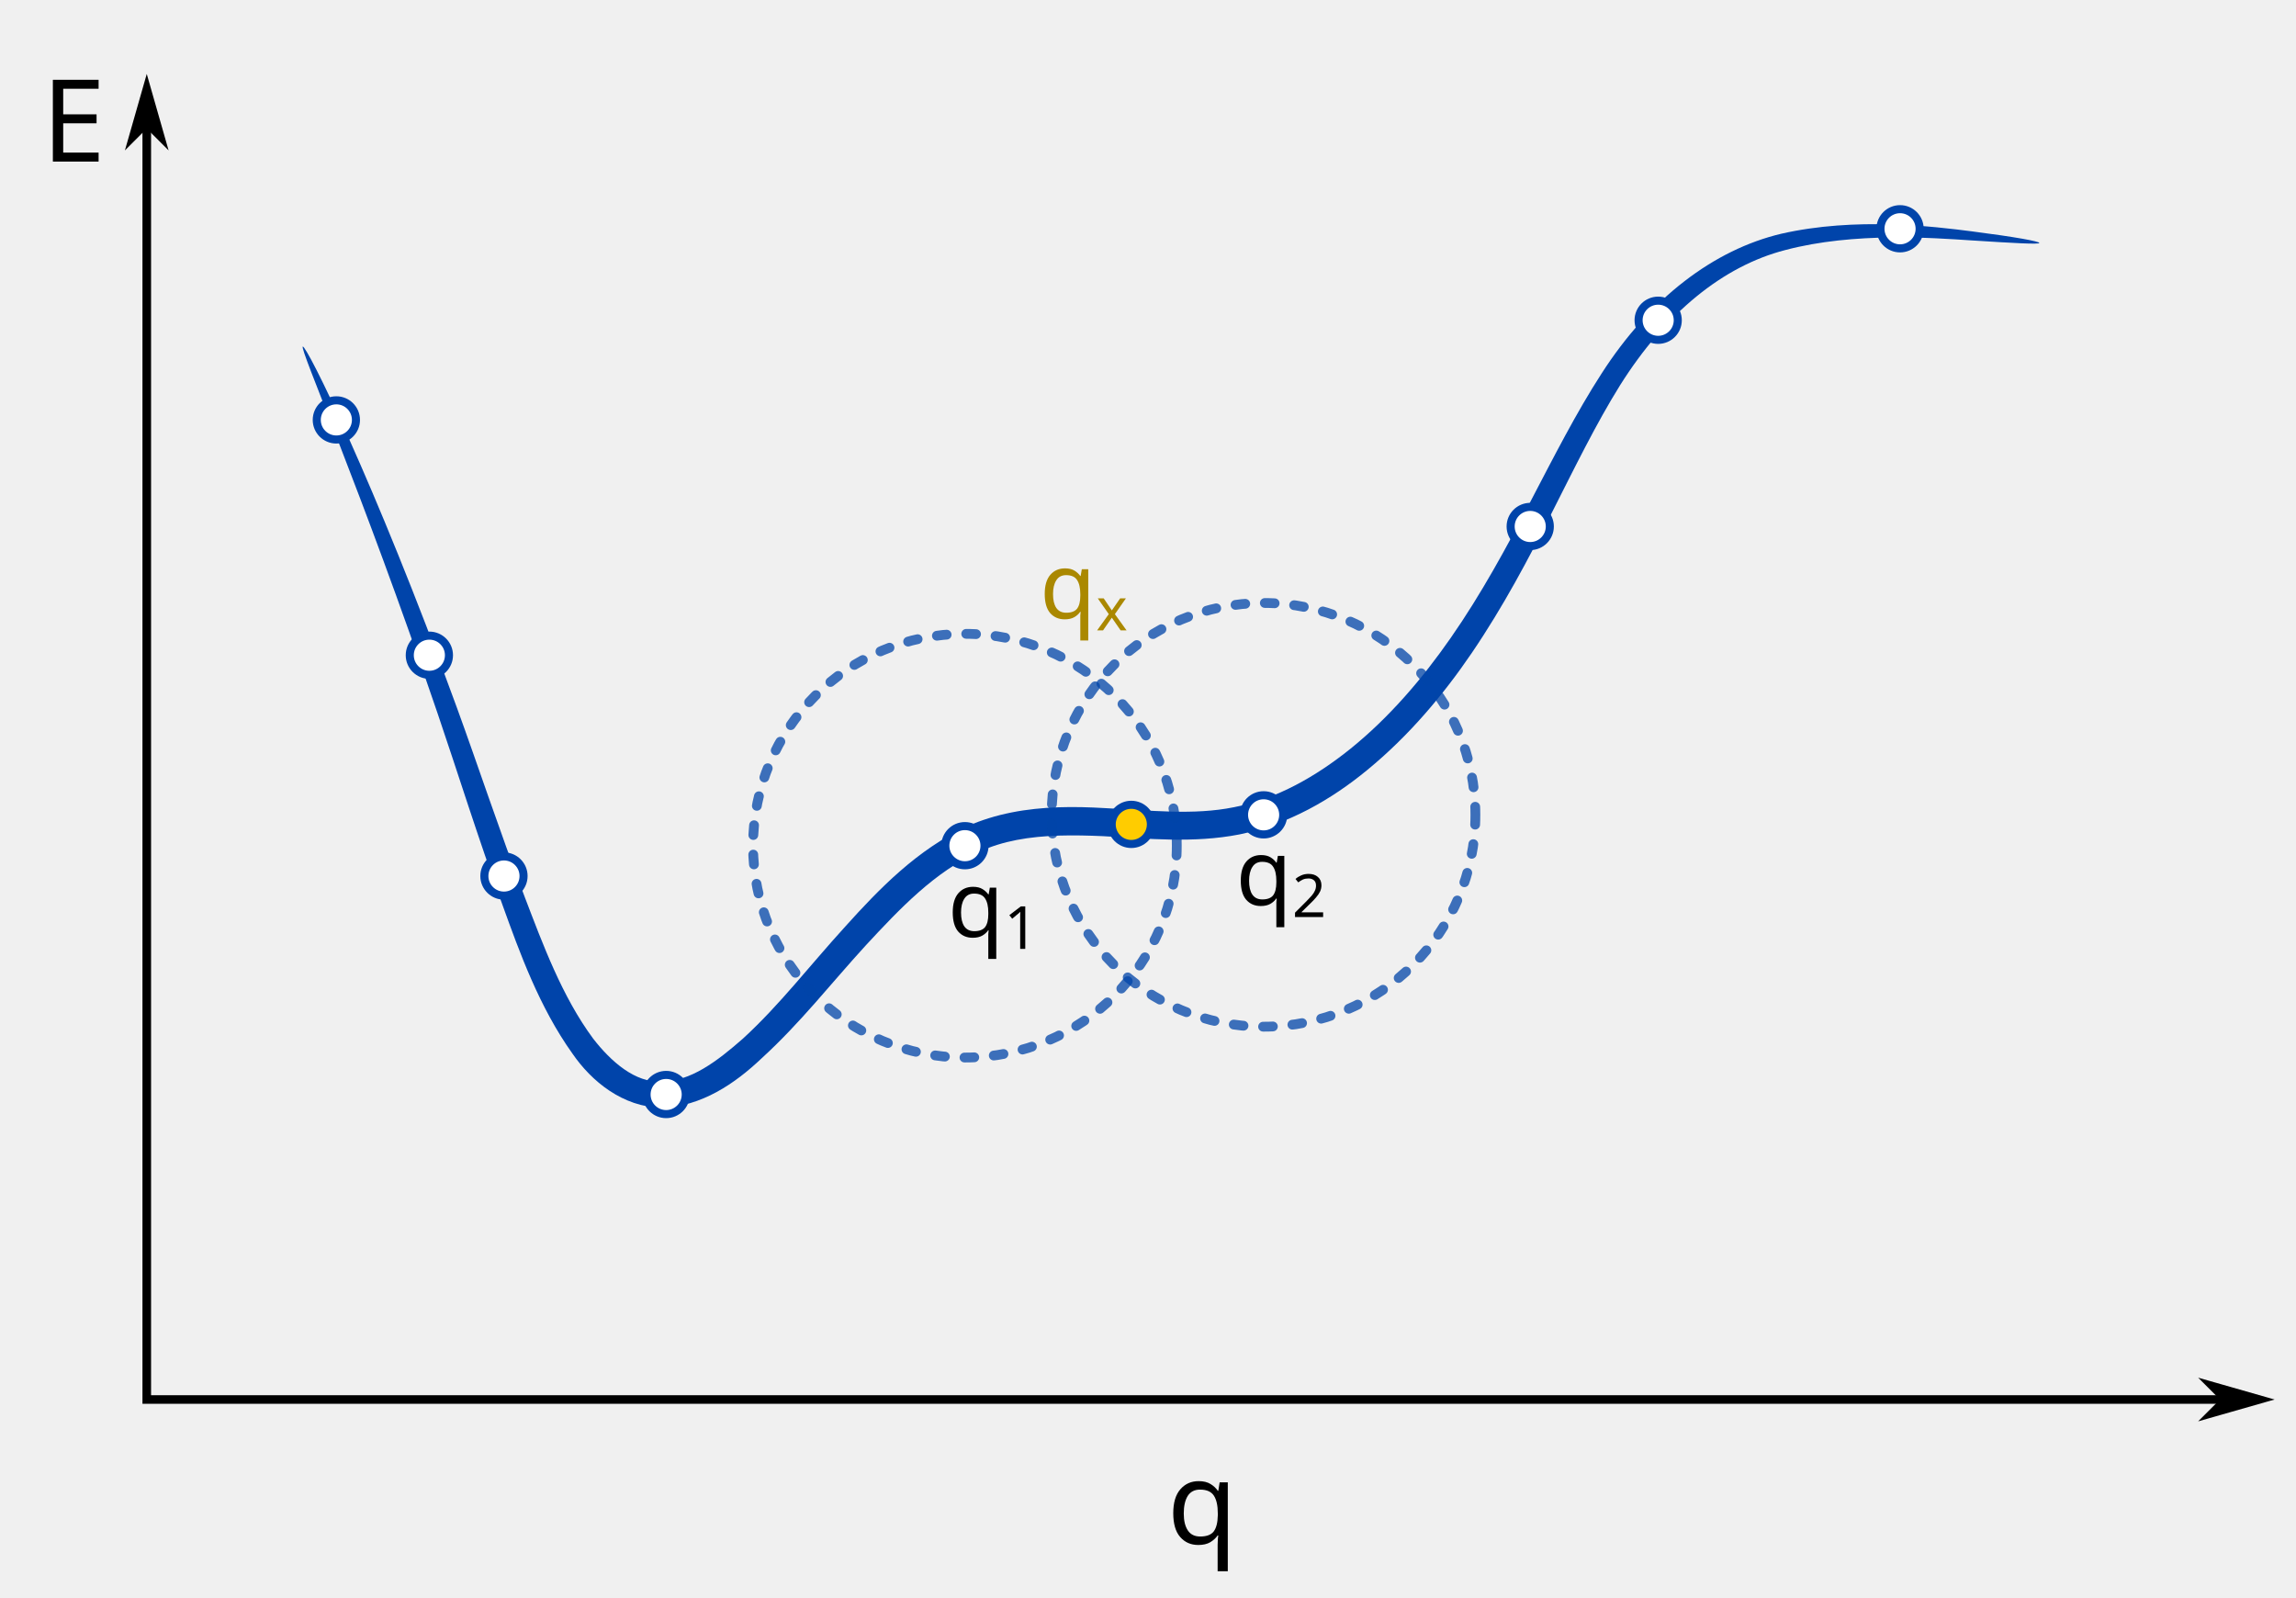
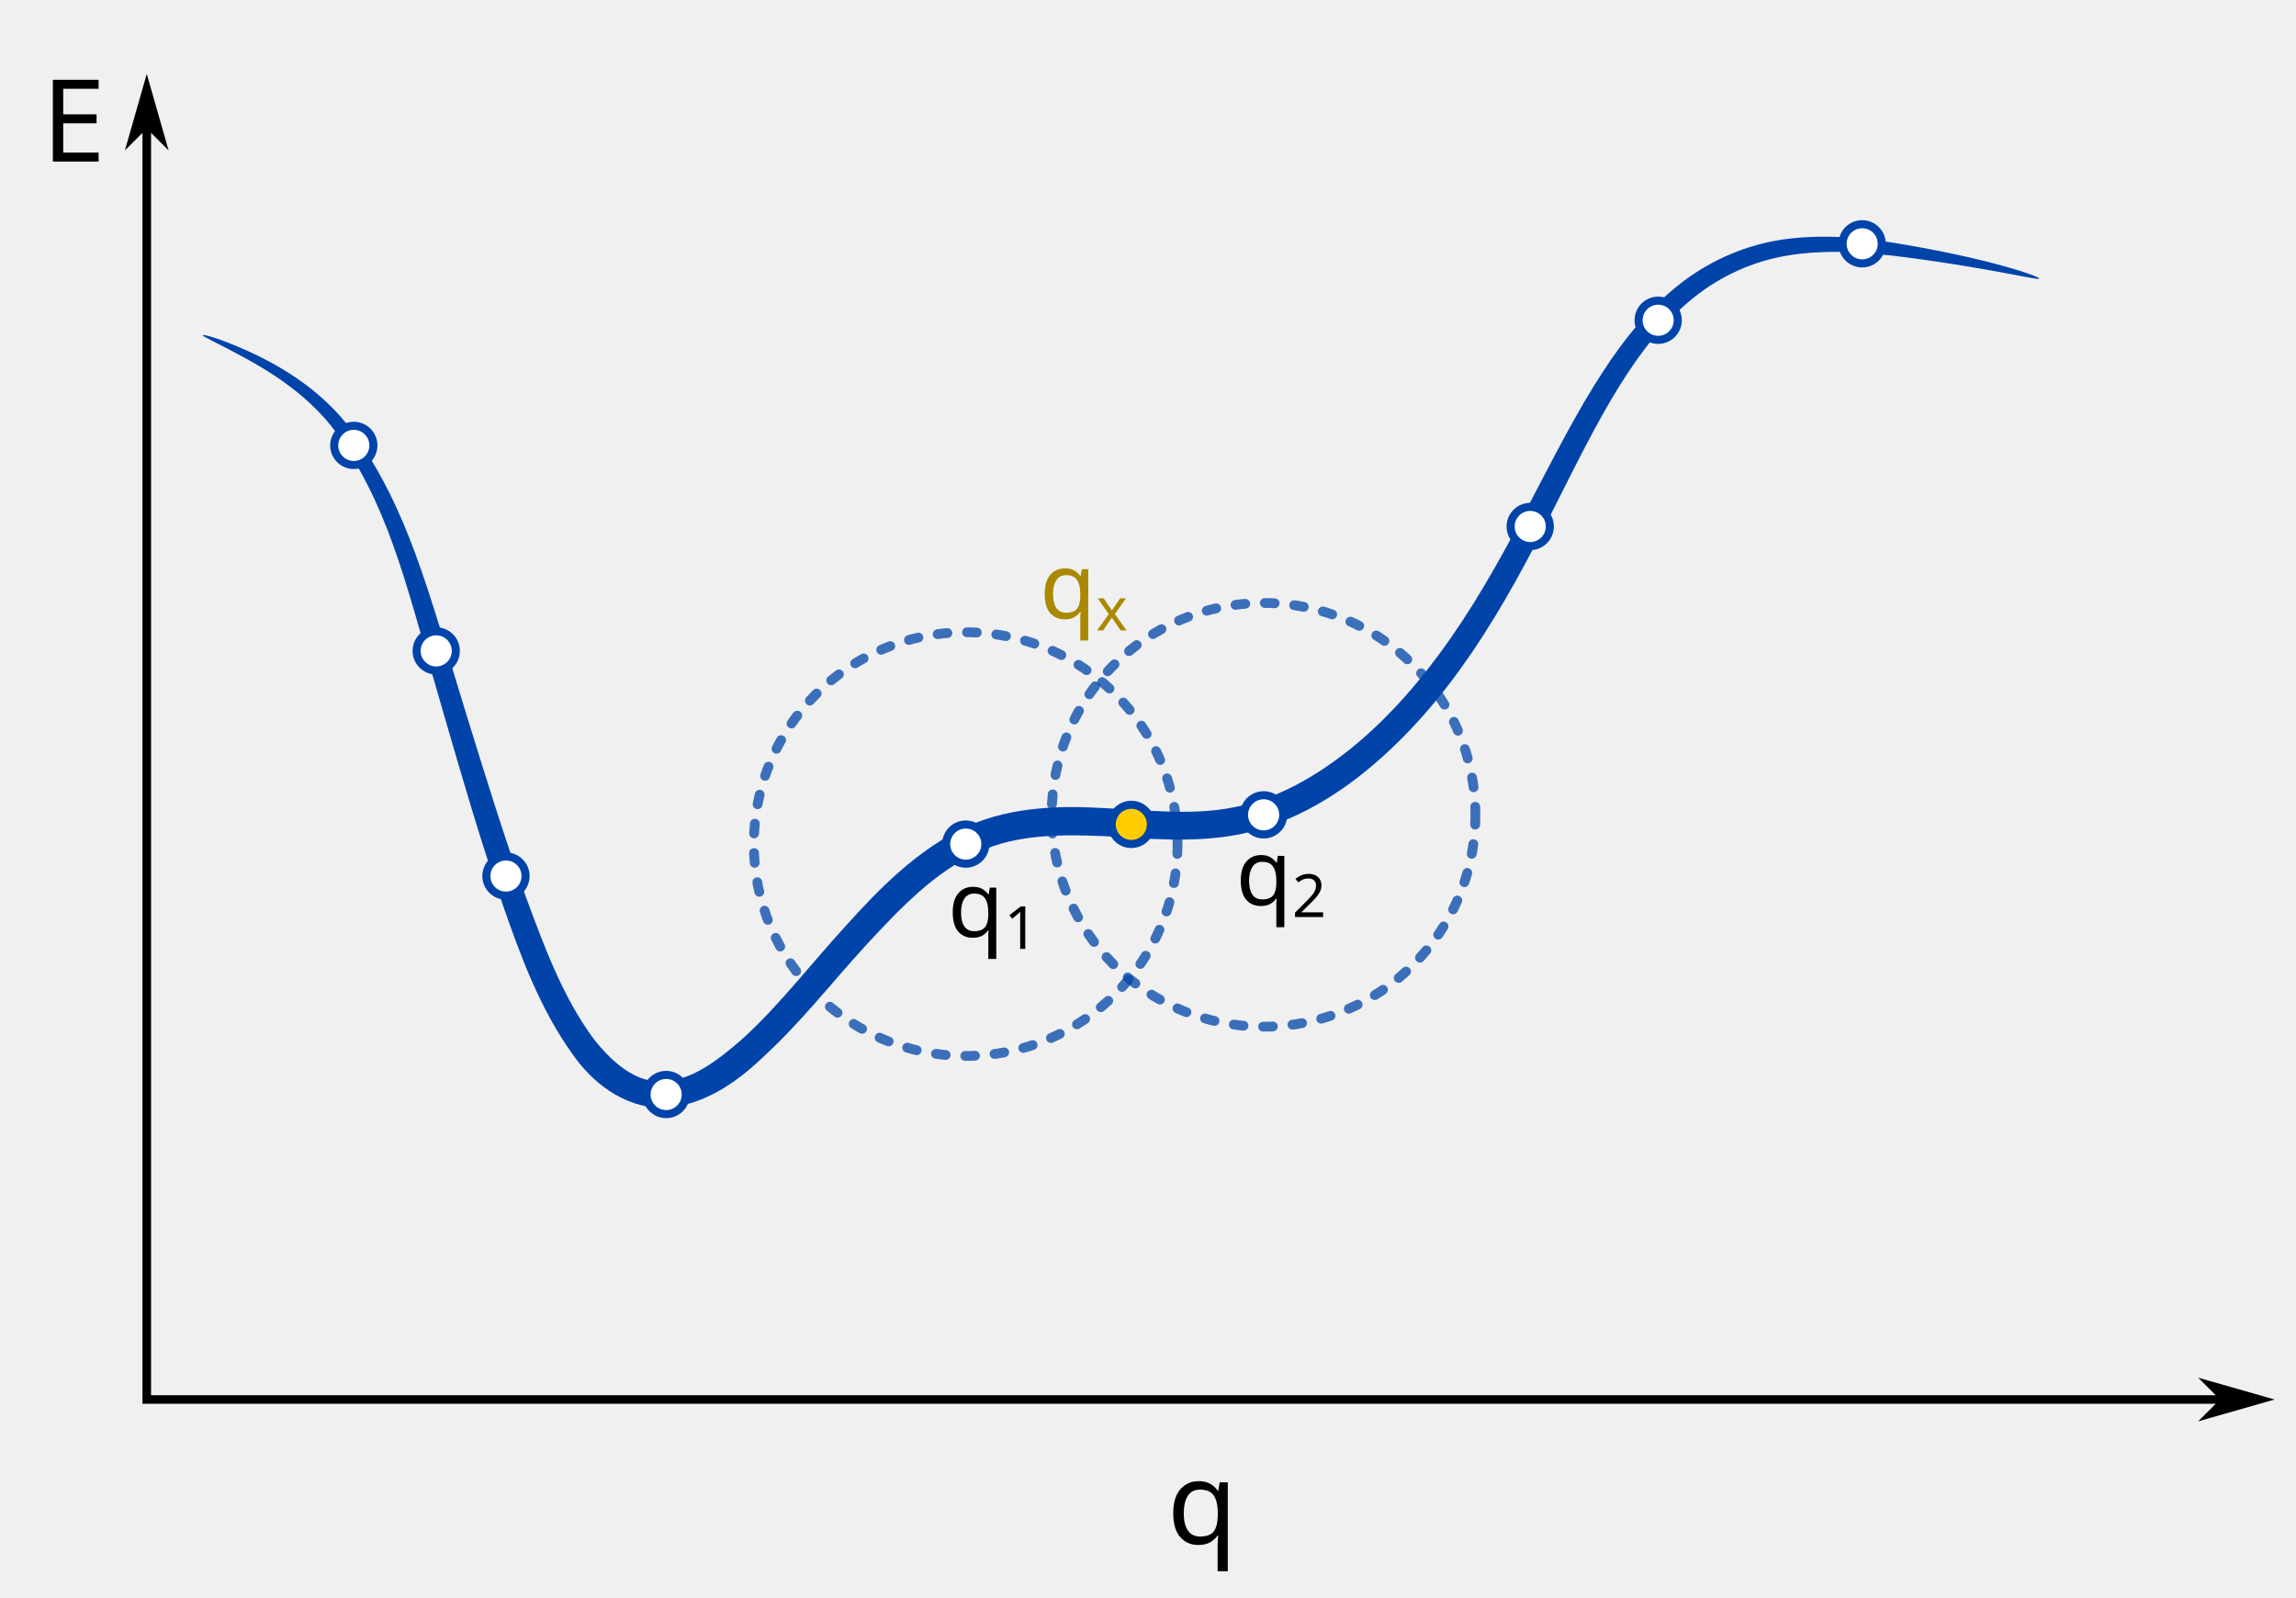
<svg xmlns="http://www.w3.org/2000/svg" width="115mm" height="80mm" viewBox="0 0 115 80" version="1.1" id="svg5">
  <defs id="defs2">
    <marker style="overflow:visible" id="Arrow1Mend" refX="0" refY="0" orient="auto">
      <path transform="matrix(-0.4,0,0,-0.4,-4,0)" style="fill:context-stroke;fill-rule:evenodd;stroke:context-stroke;stroke-width:1pt" d="M 0,0 5,-5 -12.5,0 5,5 Z" id="path1430" />
    </marker>
    <marker style="overflow:visible" id="Arrow1Mstart" refX="0" refY="0" orient="auto">
      <path transform="matrix(0.4,0,0,0.4,4,0)" style="fill:context-stroke;fill-rule:evenodd;stroke:context-stroke;stroke-width:1pt" d="M 0,0 5,-5 -12.5,0 5,5 Z" id="path1427" />
    </marker>
  </defs>
  <g id="layer1">
    <g id="g19573" transform="matrix(0.5428298,0,0,0.5428298,0.3412011,-59.01442)">
-       <path style="fill:#0044aa;stroke:none;stroke-width:0.265px;stroke-linecap:butt;stroke-linejoin:miter;stroke-opacity:1" d="m 27.31,140.696 c 0.335,-0.141 6.533,12.256 14.194,33.247 0,0 3e-6,0 3e-6,0 1.96,5.37 3.915,11.313 6.29,17.556 1.653,4.316 3.437,9.175 6.308,13.051 1.633,2.108 3.895,4.116 6.303,3.948 2.656,0.036 5.152,-1.865 7.538,-3.967 3.394,-3.116 6.053,-6.625 9.436,-10.338 3.092,-3.436 6.636,-7.104 11.258,-9.242 1.312,-0.581 2.668,-0.988 4.046,-1.264 2.888,-0.578 5.843,-0.571 8.619,-0.406 4.253,0.209 8.189,0.678 11.931,-0.083 3.962,-0.76 7.601,-2.87 10.721,-5.373 3.656,-2.948 6.699,-6.548 9.268,-10.237 0,0 0,0 0,-1e-5 5.712,-8.198 9.24,-17.161 13.928,-24.407 4.473,-6.965 10.369,-11.425 16.575,-12.896 6.845,-1.565 14.138,-0.666 17.579,-0.223 4.081,0.525 6.252,0.928 6.237,1.073 -0.015,0.144 -2.231,0.022 -6.317,-0.24 -3.387,-0.217 -10.759,-0.797 -17.128,0.895 -5.723,1.471 -11.046,5.798 -15.241,12.475 -4.438,7.118 -7.822,16.078 -13.666,24.677 0,0 0,1e-5 0,1e-5 -2.619,3.852 -5.785,7.645 -9.659,10.822 -3.304,2.722 -7.293,5.027 -11.799,5.947 -4.258,0.827 -8.418,0.386 -12.564,0.16 -2.694,-0.118 -5.441,-0.142 -7.986,0.35 -1.216,0.235 -2.379,0.587 -3.472,1.097 -4.043,1.793 -7.325,5.254 -10.433,8.609 -3.293,3.598 -6.033,7.159 -9.642,10.453 -2.454,2.329 -5.535,4.425 -9.192,4.557 -3.621,-0.076 -6.493,-2.447 -8.247,-4.999 -3.069,-4.295 -4.874,-9.334 -6.443,-13.677 -2.31,-6.344 -4.162,-12.32 -5.997,-17.699 0,0 -2e-6,0 -2e-6,0 -7.171,-21.027 -12.779,-33.723 -12.444,-33.864 z" id="path114" />
+       <path style="fill:#0044aa;stroke:none;stroke-width:0.265px;stroke-linecap:butt;stroke-linejoin:miter;stroke-opacity:1" d="m 18.062,139.644 c 0.043,-0.11 1.527,0.268 4.151,1.451 2.33,1.05 6.726,3.305 9.76,7.535 5.099,7.215 6.77,14.144 10.458,26.098 1.578,5.079 3.436,11.205 5.509,16.866 1.602,4.342 3.345,9.106 6.181,12.942 1.636,2.112 3.889,4.112 6.283,3.944 2.651,0.039 5.15,-1.865 7.529,-3.958 3.391,-3.11 6.073,-6.641 9.44,-10.333 3.101,-3.443 6.644,-7.104 11.262,-9.239 0.071,-0.031 0.142,-0.062 0.213,-0.092 4.047,-1.727 8.445,-1.814 12.453,-1.574 4.256,0.211 8.189,0.68 11.932,-0.08 3.964,-0.759 7.606,-2.871 10.725,-5.373 3.659,-2.949 6.703,-6.551 9.271,-10.238 5.719,-8.207 9.246,-17.168 13.93,-24.406 2.147,-3.33 4.525,-6.198 7.384,-8.402 2.895,-2.222 6.148,-3.49 9.242,-3.957 4.181,-0.619 8.338,-0.059 11.347,0.461 8.112,1.393 12.454,2.939 12.407,3.14 -0.047,0.201 -4.535,-0.975 -12.578,-2.004 -2.982,-0.378 -7.06,-0.786 -10.928,-0.083 -2.836,0.507 -5.794,1.755 -8.392,3.843 -2.606,2.084 -4.768,4.829 -6.798,8.071 -4.435,7.113 -7.817,16.072 -13.664,24.678 -2.617,3.849 -5.782,7.643 -9.656,10.821 -3.301,2.72 -7.288,5.026 -11.794,5.948 -4.256,0.828 -8.413,0.388 -12.563,0.163 -3.89,-0.17 -7.904,-0.146 -11.281,1.369 -0.059,0.027 -0.118,0.054 -0.177,0.081 -4.038,1.793 -7.314,5.248 -10.429,8.613 -3.274,3.581 -6.033,7.164 -9.638,10.458 -2.446,2.325 -5.53,4.43 -9.2,4.566 -3.623,-0.076 -6.503,-2.439 -8.267,-5.003 -3.045,-4.255 -4.827,-9.213 -6.358,-13.595 -2.04,-5.792 -3.804,-11.931 -5.297,-17.053 -3.585,-12.2 -4.849,-18.706 -9.62,-25.941 -2.608,-4.026 -6.804,-6.457 -8.993,-7.652 -2.484,-1.356 -3.888,-1.957 -3.845,-2.067 z" id="path114" />
      <path style="fill:none;stroke:#000000;stroke-width:0.794;stroke-linecap:butt;stroke-linejoin:miter;stroke-miterlimit:4;stroke-dasharray:none;stroke-opacity:1;marker-start:url(#Arrow1Mstart);marker-end:url(#Arrow1Mend)" d="m 12.913,117.104 c 0,40.249 0,80.498 0,120.747 0,0 194.773,0 194.773,0" id="path524" />
      <text xml:space="preserve" style="font-style:normal;font-weight:normal;font-size:10.583px;line-height:1.25;font-family:sans-serif;fill:#000000;fill-opacity:1;stroke:none;stroke-width:0.265" x="3.219" y="123.626" id="text3221">
        <tspan id="tspan3219" style="stroke-width:0.265" x="3.219" y="123.626">E</tspan>
      </text>
      <text xml:space="preserve" style="font-style:normal;font-weight:normal;font-size:10.583px;line-height:1.25;font-family:sans-serif;fill:#000000;fill-opacity:1;stroke:none;stroke-width:0.265" x="107.052" y="251.165" id="text3466">
        <tspan id="tspan3464" style="stroke-width:0.265" x="107.052" y="251.165">q</tspan>
      </text>
      <g id="g4647">
-         <circle style="fill:#ffffff;stroke:#0044aa;stroke-width:0.745;stroke-miterlimit:4;stroke-dasharray:none;stroke-opacity:1" id="path4429" cx="30.407" cy="147.462" r="1.808" />
-         <circle style="fill:#ffffff;stroke:#0044aa;stroke-width:0.745;stroke-miterlimit:4;stroke-dasharray:none;stroke-opacity:1" id="circle4511" cx="38.989" cy="169.174" r="1.808" />
-         <circle style="fill:#ffffff;stroke:#0044aa;stroke-width:0.745;stroke-miterlimit:4;stroke-dasharray:none;stroke-opacity:1" id="circle4513" cx="45.872" cy="189.548" r="1.808" />
+         <circle style="fill:#ffffff;stroke:#0044aa;stroke-width:0.745;stroke-miterlimit:4;stroke-dasharray:none;stroke-opacity:1" id="path4429" cx="32.017" cy="149.814" r="1.808" />
+         <circle style="fill:#ffffff;stroke:#0044aa;stroke-width:0.745;stroke-miterlimit:4;stroke-dasharray:none;stroke-opacity:1" id="circle4511" cx="39.621" cy="168.776" r="1.808" />
+         <circle style="fill:#ffffff;stroke:#0044aa;stroke-width:0.745;stroke-miterlimit:4;stroke-dasharray:none;stroke-opacity:1" id="circle4513" cx="46.057" cy="189.55" r="1.808" />
        <circle style="fill:#ffffff;stroke:#0044aa;stroke-width:0.745;stroke-miterlimit:4;stroke-dasharray:none;stroke-opacity:1" id="circle4515" cx="60.838" cy="209.708" r="1.808" />
-         <circle style="fill:#ffffff;stroke:#0044aa;stroke-width:0.745;stroke-miterlimit:4;stroke-dasharray:none;stroke-opacity:1" id="circle4517" cx="88.405" cy="186.749" r="1.808" />
+         <circle style="fill:#ffffff;stroke:#0044aa;stroke-width:0.745;stroke-miterlimit:4;stroke-dasharray:none;stroke-opacity:1" id="circle4517" cx="88.484" cy="186.602" r="1.808" />
        <circle style="fill:#ffcc00;stroke:#0044aa;stroke-width:0.745;stroke-miterlimit:4;stroke-dasharray:none;stroke-opacity:1" id="circle4519" cx="103.757" cy="184.783" r="1.808" />
        <circle style="fill:#ffffff;stroke:#0044aa;stroke-width:0.745;stroke-miterlimit:4;stroke-dasharray:none;stroke-opacity:1" id="circle4521" cx="115.967" cy="183.902" r="1.808" />
        <circle style="fill:#ffffff;stroke:#0044aa;stroke-width:0.745;stroke-miterlimit:4;stroke-dasharray:none;stroke-opacity:1" id="circle4523" cx="140.566" cy="157.295" r="1.808" />
        <circle style="fill:#ffffff;stroke:#0044aa;stroke-width:0.745;stroke-miterlimit:4;stroke-dasharray:none;stroke-opacity:1" id="circle4525" cx="152.372" cy="138.266" r="1.808" />
-         <circle style="fill:#ffffff;stroke:#0044aa;stroke-width:0.745;stroke-miterlimit:4;stroke-dasharray:none;stroke-opacity:1" id="circle4527" cx="174.69" cy="129.825" r="1.808" />
-         <ellipse style="opacity:0.75;fill:none;stroke:#0044a8;stroke-width:0.904;stroke-linecap:round;stroke-miterlimit:4;stroke-dasharray:0.904, 1.809;stroke-dashoffset:0;stroke-opacity:1" id="path13090" cx="88.405" cy="186.749" rx="19.548" ry="19.548" />
+         <circle style="fill:#ffffff;stroke:#0044aa;stroke-width:0.745;stroke-miterlimit:4;stroke-dasharray:none;stroke-opacity:1" id="circle4527" cx="171.195" cy="131.213" r="1.808" />
+         <ellipse style="opacity:0.75;fill:none;stroke:#0044a8;stroke-width:0.904;stroke-linecap:round;stroke-miterlimit:4;stroke-dasharray:0.904, 1.809;stroke-dashoffset:0;stroke-opacity:1" id="path13090" cx="88.476" cy="186.602" rx="19.548" ry="19.548" />
        <ellipse style="opacity:0.75;fill:none;stroke:#0044a8;stroke-width:0.904;stroke-linecap:round;stroke-miterlimit:4;stroke-dasharray:0.904, 1.809;stroke-dashoffset:0;stroke-opacity:1" id="ellipse13334" cx="115.958" cy="183.902" rx="19.548" ry="19.548" />
      </g>
      <text xml:space="preserve" style="font-style:normal;font-weight:normal;font-size:8.467px;line-height:1.25;font-family:sans-serif;fill:#000000;fill-opacity:1;stroke:none;stroke-width:0.265" x="86.814" y="195.168" id="text13388">
        <tspan id="tspan13386" style="font-size:8.467px;stroke-width:0.265" x="86.814" y="195.168">q<tspan style="font-size:65%;baseline-shift:sub" id="tspan17338">1</tspan>
        </tspan>
      </text>
      <text xml:space="preserve" style="font-style:normal;font-weight:normal;font-size:8.467px;line-height:1.25;font-family:sans-serif;fill:#000000;fill-opacity:1;stroke:none;stroke-width:0.265" x="113.389" y="192.237" id="text17820">
        <tspan id="tspan17818" style="font-size:8.467px;stroke-width:0.265" x="113.389" y="192.237">q<tspan style="font-size:65%;baseline-shift:sub" id="tspan17816">2</tspan>
        </tspan>
      </text>
      <text xml:space="preserve" style="font-style:normal;font-weight:normal;font-size:8.467px;line-height:1.25;font-family:sans-serif;fill:#aa8800;fill-opacity:1;stroke:none;stroke-width:0.265" x="95.3" y="165.785" id="text18392">
        <tspan id="tspan18390" style="font-size:8.467px;fill:#aa8800;stroke-width:0.265" x="95.3" y="165.785">q<tspan style="font-size:65%;baseline-shift:sub;fill:#aa8800" id="tspan18388">x</tspan>
        </tspan>
      </text>
    </g>
  </g>
</svg>
